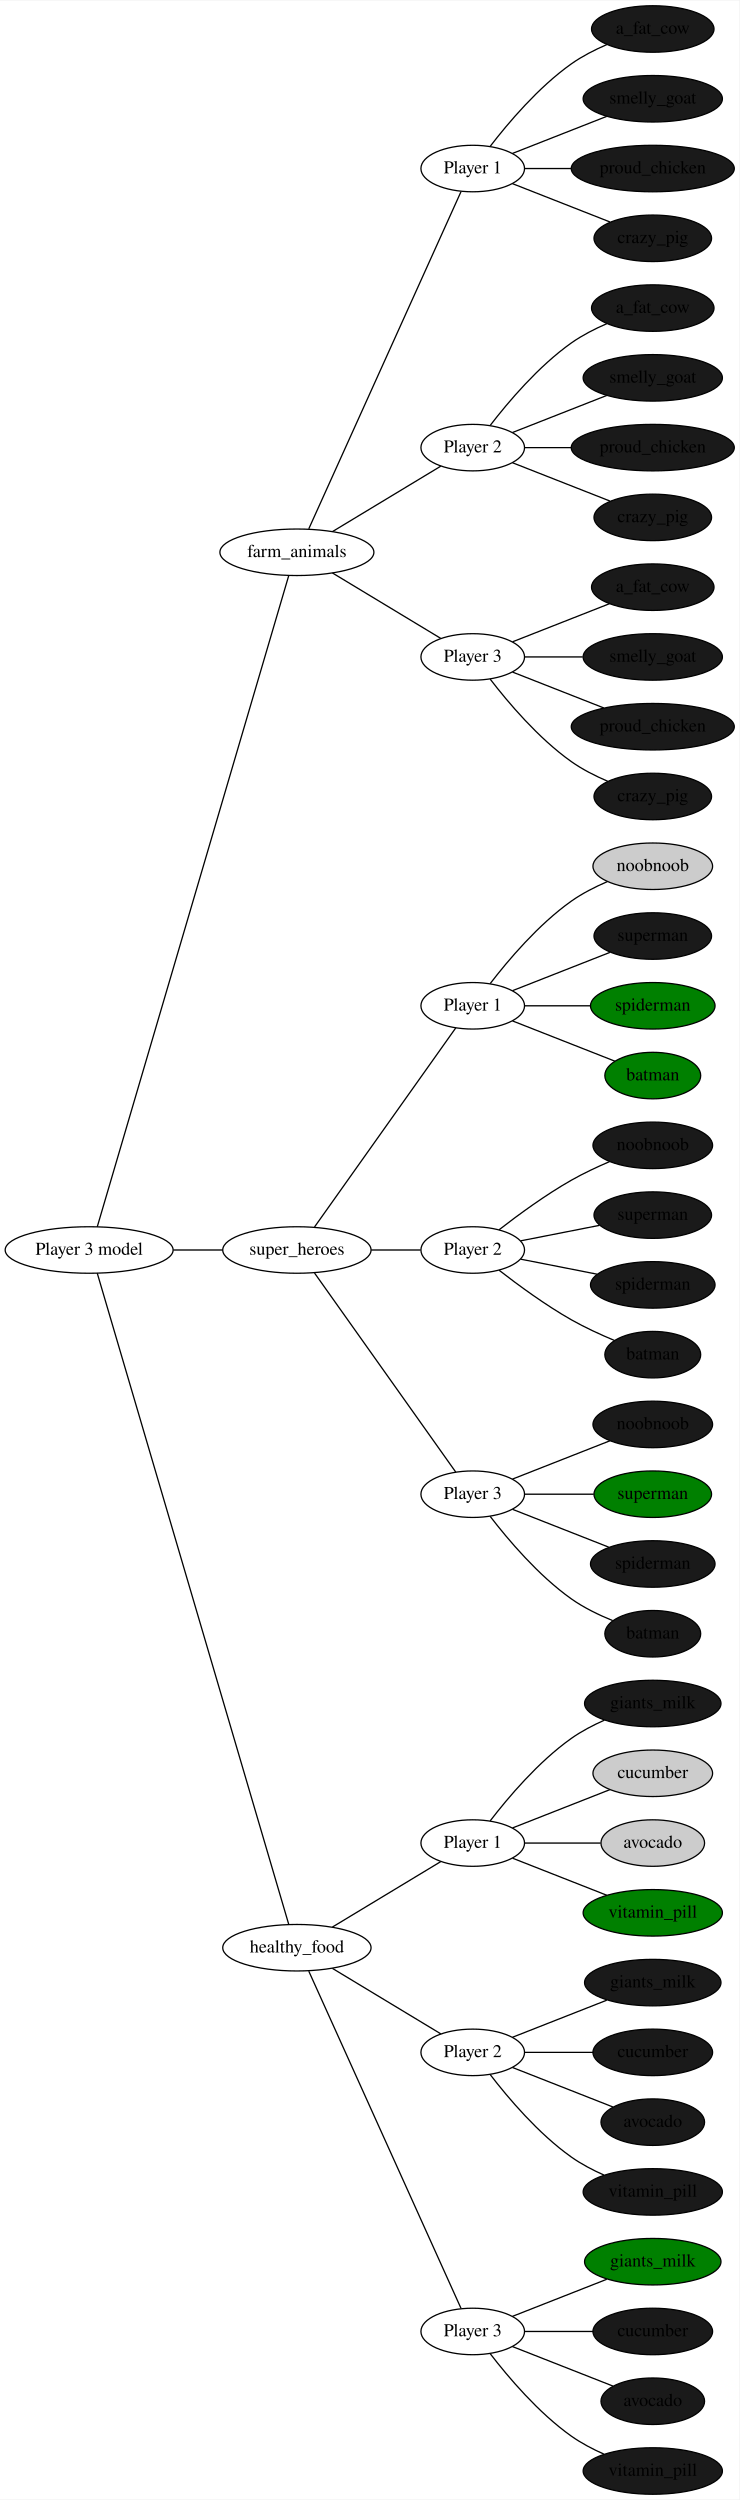
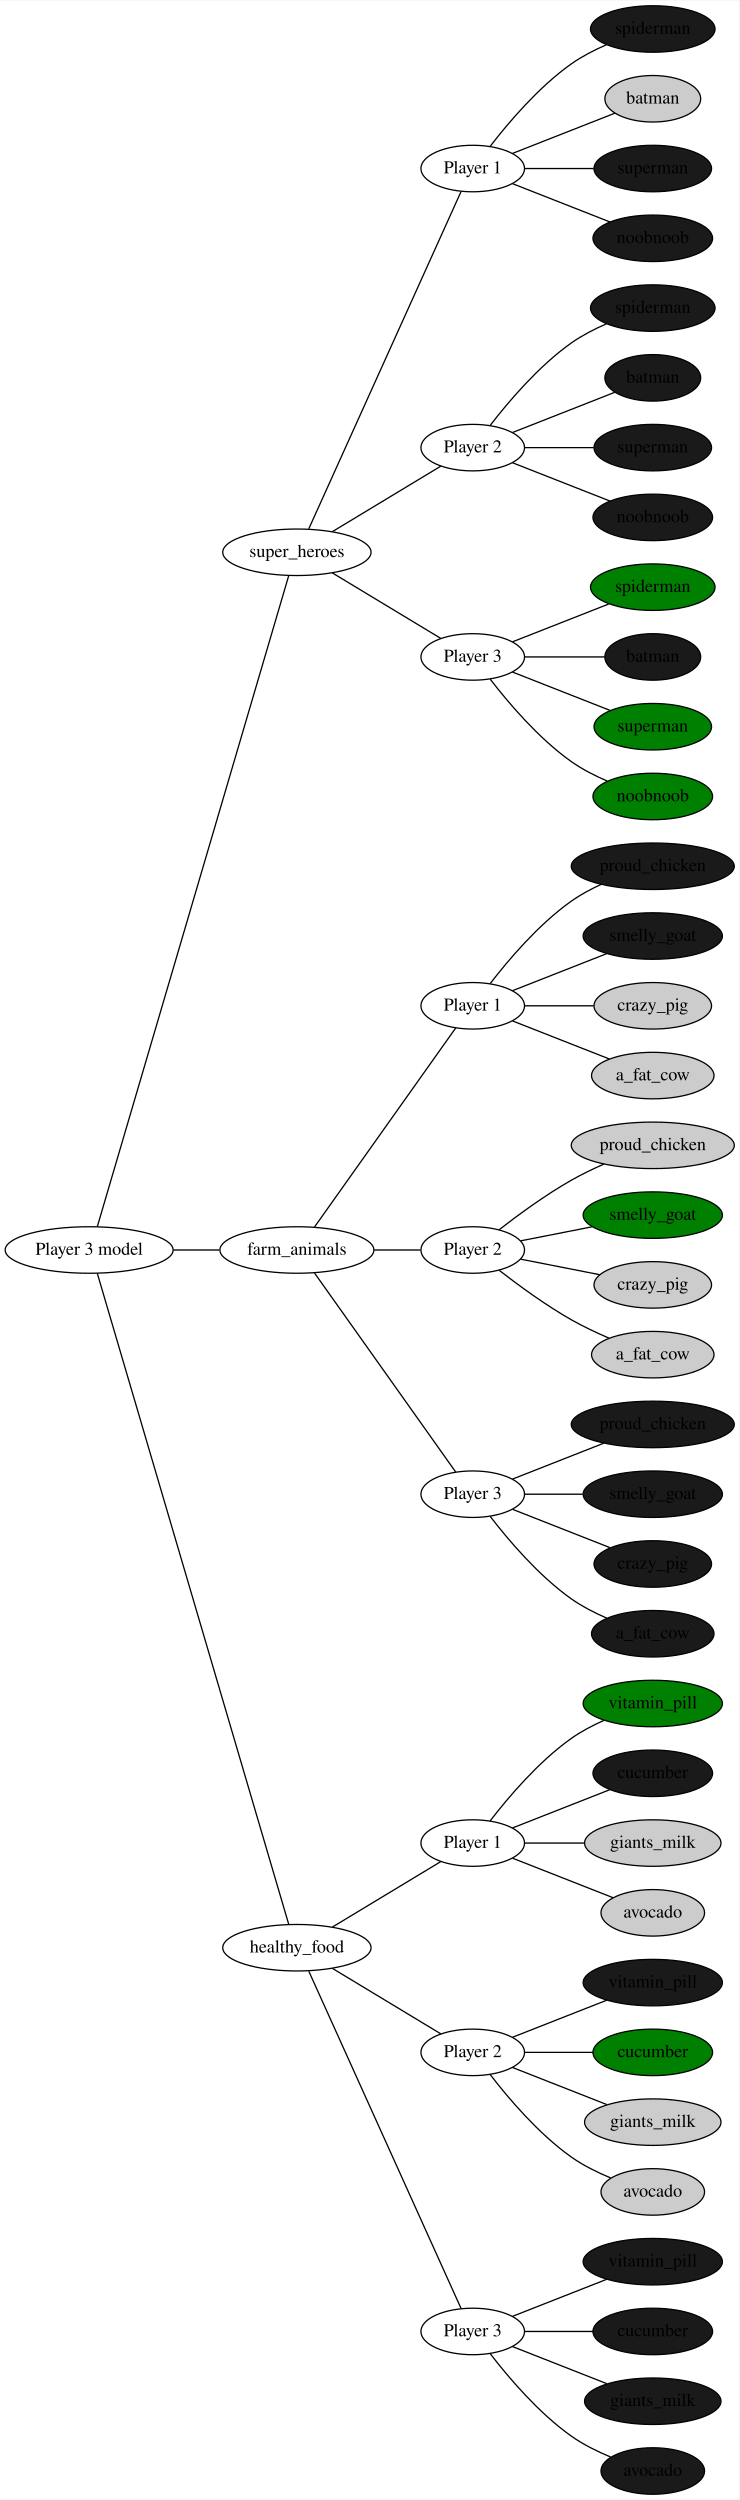
<svg xmlns="http://www.w3.org/2000/svg" width="572pt" height="1934pt" viewBox="0.00 0.00 572.26 1934.00">
  <g id="graph0" class="graph" transform="scale(1 1) rotate(0) translate(4 1930)">
    <polygon fill="white" stroke="none" points="-4,4 -4,-1930 568.26,-1930 568.26,4 -4,4" />
    <g id="node1" class="node">
      <ellipse fill="none" stroke="black" cx="64.994" cy="-963" rx="64.989" ry="18" />
      <text text-anchor="middle" x="64.994" y="-959.3" font-family="Times,serif" font-size="14.00">Player 3 model</text>
    </g>
    <g id="node2" class="node">
-       <ellipse fill="none" stroke="black" cx="225.783" cy="-1503" rx="59.59" ry="18" />
-       <text text-anchor="middle" x="225.783" y="-1499.3" font-family="Times,serif" font-size="14.00">farm_animals</text>
+       <ellipse fill="none" stroke="black" cx="225.783" cy="-1503" rx="57.391" ry="18" />
+       <text text-anchor="middle" x="225.783" y="-1499.3" font-family="Times,serif" font-size="14.00">super_heroes</text>
    </g>
    <g id="edge1" class="edge">
      <path fill="none" stroke="black" d="M71.277,-980.967C95.439,-1063.14 195.277,-1402.66 219.48,-1484.97" />
    </g>
    <g id="node6" class="node">
-       <ellipse fill="none" stroke="black" cx="225.783" cy="-963" rx="57.391" ry="18" />
-       <text text-anchor="middle" x="225.783" y="-959.3" font-family="Times,serif" font-size="14.00">super_heroes</text>
+       <ellipse fill="none" stroke="black" cx="225.783" cy="-963" rx="59.59" ry="18" />
+       <text text-anchor="middle" x="225.783" y="-959.3" font-family="Times,serif" font-size="14.00">farm_animals</text>
    </g>
    <g id="edge5" class="edge">
-       <path fill="none" stroke="black" d="M130.122,-963C142.775,-963 155.965,-963 168.342,-963" />
+       <path fill="none" stroke="black" d="M130.122,-963C141.914,-963 154.173,-963 165.805,-963" />
    </g>
    <g id="node10" class="node">
      <ellipse fill="none" stroke="black" cx="225.783" cy="-423" rx="57.391" ry="18" />
      <text text-anchor="middle" x="225.783" y="-419.3" font-family="Times,serif" font-size="14.00">healthy_food</text>
    </g>
    <g id="edge9" class="edge">
      <path fill="none" stroke="black" d="M71.277,-945.033C95.439,-862.864 195.277,-523.344 219.48,-441.034" />
    </g>
    <g id="node3" class="node">
      <ellipse fill="none" stroke="black" cx="361.874" cy="-1800" rx="40.094" ry="18" />
      <text text-anchor="middle" x="361.874" y="-1796.3" font-family="Times,serif" font-size="14.00">Player 1</text>
    </g>
    <g id="edge2" class="edge">
      <path fill="none" stroke="black" d="M234.969,-1521.13C258.965,-1574.28 328.937,-1729.26 352.795,-1782.11" />
    </g>
    <g id="node4" class="node">
      <ellipse fill="none" stroke="black" cx="361.874" cy="-1584" rx="40.094" ry="18" />
      <text text-anchor="middle" x="361.874" y="-1580.3" font-family="Times,serif" font-size="14.00">Player 2</text>
    </g>
    <g id="edge3" class="edge">
      <path fill="none" stroke="black" d="M253.275,-1519C277.699,-1533.76 313.624,-1555.46 337.133,-1569.66" />
    </g>
    <g id="node5" class="node">
      <ellipse fill="none" stroke="black" cx="361.874" cy="-1422" rx="40.094" ry="18" />
      <text text-anchor="middle" x="361.874" y="-1418.3" font-family="Times,serif" font-size="14.00">Player 3</text>
    </g>
    <g id="edge4" class="edge">
      <path fill="none" stroke="black" d="M253.275,-1487C277.699,-1472.24 313.624,-1450.54 337.133,-1436.34" />
    </g>
    <g id="node14" class="node">
-       <ellipse fill="#1a1a1a" stroke="black" cx="501.215" cy="-1908" rx="47.392" ry="18" />
-       <text text-anchor="middle" x="501.215" y="-1904.3" font-family="Times,serif" font-size="14.00">a_fat_cow</text>
+       <ellipse fill="#1a1a1a" stroke="black" cx="501.215" cy="-1908" rx="48.192" ry="18" />
+       <text text-anchor="middle" x="501.215" y="-1904.3" font-family="Times,serif" font-size="14.00">spiderman</text>
    </g>
    <g id="edge13" class="edge">
-       <path fill="none" stroke="black" d="M375.354,-1817.14C389.088,-1835.02 412.63,-1862.91 438.171,-1881 446.511,-1886.91 456.349,-1891.92 465.702,-1895.96" />
+       <path fill="none" stroke="black" d="M375.354,-1817.14C389.088,-1835.02 412.63,-1862.91 438.171,-1881 446.416,-1886.84 456.123,-1891.8 465.38,-1895.82" />
    </g>
    <g id="node15" class="node">
-       <ellipse fill="#1a1a1a" stroke="black" cx="501.215" cy="-1854" rx="53.891" ry="18" />
-       <text text-anchor="middle" x="501.215" y="-1850.3" font-family="Times,serif" font-size="14.00">smelly_goat</text>
+       <ellipse fill="#cccccc" stroke="black" cx="501.215" cy="-1854" rx="37.093" ry="18" />
+       <text text-anchor="middle" x="501.215" y="-1850.3" font-family="Times,serif" font-size="14.00">batman</text>
    </g>
    <g id="edge14" class="edge">
-       <path fill="none" stroke="black" d="M392.675,-1811.72C414.134,-1820.15 443.143,-1831.56 465.625,-1840.4" />
+       <path fill="none" stroke="black" d="M392.675,-1811.72C416.185,-1820.96 448.758,-1833.77 471.88,-1842.86" />
    </g>
    <g id="node16" class="node">
-       <ellipse fill="#1a1a1a" stroke="black" cx="501.215" cy="-1800" rx="63.089" ry="18" />
-       <text text-anchor="middle" x="501.215" y="-1796.3" font-family="Times,serif" font-size="14.00">proud_chicken</text>
+       <ellipse fill="#1a1a1a" stroke="black" cx="501.215" cy="-1800" rx="45.492" ry="18" />
+       <text text-anchor="middle" x="501.215" y="-1796.3" font-family="Times,serif" font-size="14.00">superman</text>
    </g>
    <g id="edge15" class="edge">
-       <path fill="none" stroke="black" d="M402.231,-1800C413.407,-1800 425.859,-1800 438.036,-1800" />
+       <path fill="none" stroke="black" d="M402.231,-1800C418.876,-1800 438.351,-1800 455.534,-1800" />
    </g>
    <g id="node17" class="node">
-       <ellipse fill="#1a1a1a" stroke="black" cx="501.215" cy="-1746" rx="45.492" ry="18" />
-       <text text-anchor="middle" x="501.215" y="-1742.3" font-family="Times,serif" font-size="14.00">crazy_pig</text>
+       <ellipse fill="#1a1a1a" stroke="black" cx="501.215" cy="-1746" rx="46.292" ry="18" />
+       <text text-anchor="middle" x="501.215" y="-1742.3" font-family="Times,serif" font-size="14.00">noobnoob</text>
    </g>
    <g id="edge16" class="edge">
      <path fill="none" stroke="black" d="M392.675,-1788.28C414.923,-1779.54 445.287,-1767.6 468.077,-1758.64" />
    </g>
    <g id="node18" class="node">
-       <ellipse fill="#1a1a1a" stroke="black" cx="501.215" cy="-1692" rx="47.392" ry="18" />
-       <text text-anchor="middle" x="501.215" y="-1688.3" font-family="Times,serif" font-size="14.00">a_fat_cow</text>
+       <ellipse fill="#1a1a1a" stroke="black" cx="501.215" cy="-1692" rx="48.192" ry="18" />
+       <text text-anchor="middle" x="501.215" y="-1688.3" font-family="Times,serif" font-size="14.00">spiderman</text>
    </g>
    <g id="edge17" class="edge">
-       <path fill="none" stroke="black" d="M375.354,-1601.14C389.088,-1619.02 412.63,-1646.91 438.171,-1665 446.511,-1670.91 456.349,-1675.92 465.702,-1679.96" />
+       <path fill="none" stroke="black" d="M375.354,-1601.14C389.088,-1619.02 412.63,-1646.91 438.171,-1665 446.416,-1670.84 456.123,-1675.8 465.38,-1679.82" />
    </g>
    <g id="node19" class="node">
-       <ellipse fill="#1a1a1a" stroke="black" cx="501.215" cy="-1638" rx="53.891" ry="18" />
-       <text text-anchor="middle" x="501.215" y="-1634.3" font-family="Times,serif" font-size="14.00">smelly_goat</text>
+       <ellipse fill="#1a1a1a" stroke="black" cx="501.215" cy="-1638" rx="37.093" ry="18" />
+       <text text-anchor="middle" x="501.215" y="-1634.3" font-family="Times,serif" font-size="14.00">batman</text>
    </g>
    <g id="edge18" class="edge">
-       <path fill="none" stroke="black" d="M392.675,-1595.72C414.134,-1604.15 443.143,-1615.56 465.625,-1624.4" />
+       <path fill="none" stroke="black" d="M392.675,-1595.72C416.185,-1604.96 448.758,-1617.77 471.88,-1626.86" />
    </g>
    <g id="node20" class="node">
-       <ellipse fill="#1a1a1a" stroke="black" cx="501.215" cy="-1584" rx="63.089" ry="18" />
-       <text text-anchor="middle" x="501.215" y="-1580.3" font-family="Times,serif" font-size="14.00">proud_chicken</text>
+       <ellipse fill="#1a1a1a" stroke="black" cx="501.215" cy="-1584" rx="45.492" ry="18" />
+       <text text-anchor="middle" x="501.215" y="-1580.3" font-family="Times,serif" font-size="14.00">superman</text>
    </g>
    <g id="edge19" class="edge">
-       <path fill="none" stroke="black" d="M402.231,-1584C413.407,-1584 425.859,-1584 438.036,-1584" />
+       <path fill="none" stroke="black" d="M402.231,-1584C418.876,-1584 438.351,-1584 455.534,-1584" />
    </g>
    <g id="node21" class="node">
-       <ellipse fill="#1a1a1a" stroke="black" cx="501.215" cy="-1530" rx="45.492" ry="18" />
-       <text text-anchor="middle" x="501.215" y="-1526.3" font-family="Times,serif" font-size="14.00">crazy_pig</text>
+       <ellipse fill="#1a1a1a" stroke="black" cx="501.215" cy="-1530" rx="46.292" ry="18" />
+       <text text-anchor="middle" x="501.215" y="-1526.3" font-family="Times,serif" font-size="14.00">noobnoob</text>
    </g>
    <g id="edge20" class="edge">
      <path fill="none" stroke="black" d="M392.675,-1572.28C414.923,-1563.54 445.287,-1551.6 468.077,-1542.64" />
    </g>
    <g id="node22" class="node">
-       <ellipse fill="#1a1a1a" stroke="black" cx="501.215" cy="-1476" rx="47.392" ry="18" />
-       <text text-anchor="middle" x="501.215" y="-1472.3" font-family="Times,serif" font-size="14.00">a_fat_cow</text>
+       <ellipse fill="green" stroke="black" cx="501.215" cy="-1476" rx="48.192" ry="18" />
+       <text text-anchor="middle" x="501.215" y="-1472.3" font-family="Times,serif" font-size="14.00">spiderman</text>
    </g>
    <g id="edge21" class="edge">
-       <path fill="none" stroke="black" d="M392.675,-1433.72C414.765,-1442.4 444.856,-1454.23 467.591,-1463.17" />
+       <path fill="none" stroke="black" d="M392.675,-1433.72C414.607,-1442.34 444.427,-1454.07 467.103,-1462.98" />
    </g>
    <g id="node23" class="node">
-       <ellipse fill="#1a1a1a" stroke="black" cx="501.215" cy="-1422" rx="53.891" ry="18" />
-       <text text-anchor="middle" x="501.215" y="-1418.3" font-family="Times,serif" font-size="14.00">smelly_goat</text>
+       <ellipse fill="#1a1a1a" stroke="black" cx="501.215" cy="-1422" rx="37.093" ry="18" />
+       <text text-anchor="middle" x="501.215" y="-1418.3" font-family="Times,serif" font-size="14.00">batman</text>
    </g>
    <g id="edge22" class="edge">
-       <path fill="none" stroke="black" d="M402.231,-1422C416.181,-1422 432.119,-1422 447.03,-1422" />
+       <path fill="none" stroke="black" d="M402.231,-1422C421.73,-1422 445.111,-1422 464.143,-1422" />
    </g>
    <g id="node24" class="node">
-       <ellipse fill="#1a1a1a" stroke="black" cx="501.215" cy="-1368" rx="63.089" ry="18" />
-       <text text-anchor="middle" x="501.215" y="-1364.3" font-family="Times,serif" font-size="14.00">proud_chicken</text>
+       <ellipse fill="green" stroke="black" cx="501.215" cy="-1368" rx="45.492" ry="18" />
+       <text text-anchor="middle" x="501.215" y="-1364.3" font-family="Times,serif" font-size="14.00">superman</text>
    </g>
    <g id="edge23" class="edge">
-       <path fill="none" stroke="black" d="M392.675,-1410.28C413.424,-1402.12 441.232,-1391.19 463.372,-1382.49" />
+       <path fill="none" stroke="black" d="M392.675,-1410.28C414.923,-1401.54 445.287,-1389.6 468.077,-1380.64" />
    </g>
    <g id="node25" class="node">
-       <ellipse fill="#1a1a1a" stroke="black" cx="501.215" cy="-1314" rx="45.492" ry="18" />
-       <text text-anchor="middle" x="501.215" y="-1310.3" font-family="Times,serif" font-size="14.00">crazy_pig</text>
+       <ellipse fill="green" stroke="black" cx="501.215" cy="-1314" rx="46.292" ry="18" />
+       <text text-anchor="middle" x="501.215" y="-1310.3" font-family="Times,serif" font-size="14.00">noobnoob</text>
    </g>
    <g id="edge24" class="edge">
-       <path fill="none" stroke="black" d="M375.354,-1404.86C389.088,-1386.98 412.63,-1359.09 438.171,-1341 446.703,-1334.96 456.802,-1329.85 466.347,-1325.77" />
+       <path fill="none" stroke="black" d="M375.354,-1404.86C389.088,-1386.98 412.63,-1359.09 438.171,-1341 446.607,-1335.03 456.575,-1329.97 466.025,-1325.9" />
    </g>
    <g id="node7" class="node">
      <ellipse fill="none" stroke="black" cx="361.874" cy="-1152" rx="40.094" ry="18" />
      <text text-anchor="middle" x="361.874" y="-1148.3" font-family="Times,serif" font-size="14.00">Player 1</text>
    </g>
    <g id="edge6" class="edge">
      <path fill="none" stroke="black" d="M239.398,-980.781C265.15,-1017.08 323.469,-1099.28 348.777,-1134.95" />
    </g>
    <g id="node8" class="node">
      <ellipse fill="none" stroke="black" cx="361.874" cy="-963" rx="40.094" ry="18" />
      <text text-anchor="middle" x="361.874" y="-959.3" font-family="Times,serif" font-size="14.00">Player 2</text>
    </g>
    <g id="edge7" class="edge">
-       <path fill="none" stroke="black" d="M283.261,-963C296.145,-963 309.562,-963 321.546,-963" />
+       <path fill="none" stroke="black" d="M285.597,-963C297.701,-963 310.168,-963 321.388,-963" />
    </g>
    <g id="node9" class="node">
      <ellipse fill="none" stroke="black" cx="361.874" cy="-774" rx="40.094" ry="18" />
      <text text-anchor="middle" x="361.874" y="-770.3" font-family="Times,serif" font-size="14.00">Player 3</text>
    </g>
    <g id="edge8" class="edge">
      <path fill="none" stroke="black" d="M239.398,-945.219C265.15,-908.922 323.469,-826.723 348.777,-791.05" />
    </g>
    <g id="node26" class="node">
-       <ellipse fill="#cccccc" stroke="black" cx="501.215" cy="-1260" rx="46.292" ry="18" />
-       <text text-anchor="middle" x="501.215" y="-1256.3" font-family="Times,serif" font-size="14.00">noobnoob</text>
+       <ellipse fill="#1a1a1a" stroke="black" cx="501.215" cy="-1260" rx="63.089" ry="18" />
+       <text text-anchor="middle" x="501.215" y="-1256.3" font-family="Times,serif" font-size="14.00">proud_chicken</text>
    </g>
    <g id="edge25" class="edge">
-       <path fill="none" stroke="black" d="M375.354,-1169.14C389.088,-1187.02 412.63,-1214.91 438.171,-1233 446.607,-1238.97 456.575,-1244.03 466.025,-1248.1" />
+       <path fill="none" stroke="black" d="M375.354,-1169.14C389.088,-1187.02 412.63,-1214.91 438.171,-1233 445.169,-1237.96 453.221,-1242.28 461.157,-1245.93" />
    </g>
    <g id="node27" class="node">
-       <ellipse fill="#1a1a1a" stroke="black" cx="501.215" cy="-1206" rx="45.492" ry="18" />
-       <text text-anchor="middle" x="501.215" y="-1202.3" font-family="Times,serif" font-size="14.00">superman</text>
+       <ellipse fill="#1a1a1a" stroke="black" cx="501.215" cy="-1206" rx="53.891" ry="18" />
+       <text text-anchor="middle" x="501.215" y="-1202.3" font-family="Times,serif" font-size="14.00">smelly_goat</text>
    </g>
    <g id="edge26" class="edge">
-       <path fill="none" stroke="black" d="M392.675,-1163.72C414.923,-1172.46 445.287,-1184.4 468.077,-1193.36" />
+       <path fill="none" stroke="black" d="M392.675,-1163.72C414.134,-1172.15 443.143,-1183.56 465.625,-1192.4" />
    </g>
    <g id="node28" class="node">
-       <ellipse fill="green" stroke="black" cx="501.215" cy="-1152" rx="48.192" ry="18" />
-       <text text-anchor="middle" x="501.215" y="-1148.3" font-family="Times,serif" font-size="14.00">spiderman</text>
+       <ellipse fill="#cccccc" stroke="black" cx="501.215" cy="-1152" rx="45.492" ry="18" />
+       <text text-anchor="middle" x="501.215" y="-1148.3" font-family="Times,serif" font-size="14.00">crazy_pig</text>
    </g>
    <g id="edge27" class="edge">
-       <path fill="none" stroke="black" d="M402.231,-1152C418.084,-1152 436.503,-1152 453.064,-1152" />
+       <path fill="none" stroke="black" d="M402.231,-1152C418.876,-1152 438.351,-1152 455.534,-1152" />
    </g>
    <g id="node29" class="node">
-       <ellipse fill="green" stroke="black" cx="501.215" cy="-1098" rx="37.093" ry="18" />
-       <text text-anchor="middle" x="501.215" y="-1094.3" font-family="Times,serif" font-size="14.00">batman</text>
+       <ellipse fill="#cccccc" stroke="black" cx="501.215" cy="-1098" rx="47.392" ry="18" />
+       <text text-anchor="middle" x="501.215" y="-1094.3" font-family="Times,serif" font-size="14.00">a_fat_cow</text>
    </g>
    <g id="edge28" class="edge">
-       <path fill="none" stroke="black" d="M392.675,-1140.28C416.185,-1131.04 448.758,-1118.23 471.88,-1109.14" />
+       <path fill="none" stroke="black" d="M392.675,-1140.28C414.765,-1131.6 444.856,-1119.77 467.591,-1110.83" />
    </g>
    <g id="node30" class="node">
-       <ellipse fill="#1a1a1a" stroke="black" cx="501.215" cy="-1044" rx="46.292" ry="18" />
-       <text text-anchor="middle" x="501.215" y="-1040.3" font-family="Times,serif" font-size="14.00">noobnoob</text>
+       <ellipse fill="#cccccc" stroke="black" cx="501.215" cy="-1044" rx="63.089" ry="18" />
+       <text text-anchor="middle" x="501.215" y="-1040.3" font-family="Times,serif" font-size="14.00">proud_chicken</text>
    </g>
    <g id="edge29" class="edge">
-       <path fill="none" stroke="black" d="M382.242,-978.638C397.015,-990.125 418.166,-1005.64 438.171,-1017 447.467,-1022.28 457.994,-1027.21 467.703,-1031.39" />
+       <path fill="none" stroke="black" d="M382.242,-978.638C397.015,-990.125 418.166,-1005.64 438.171,-1017 446.139,-1021.52 455.012,-1025.8 463.498,-1029.55" />
    </g>
    <g id="node31" class="node">
-       <ellipse fill="#1a1a1a" stroke="black" cx="501.215" cy="-990" rx="45.492" ry="18" />
-       <text text-anchor="middle" x="501.215" y="-986.3" font-family="Times,serif" font-size="14.00">superman</text>
+       <ellipse fill="green" stroke="black" cx="501.215" cy="-990" rx="53.891" ry="18" />
+       <text text-anchor="middle" x="501.215" y="-986.3" font-family="Times,serif" font-size="14.00">smelly_goat</text>
    </g>
    <g id="edge30" class="edge">
-       <path fill="none" stroke="black" d="M398.959,-970.094C417.715,-973.781 440.694,-978.299 460.017,-982.097" />
+       <path fill="none" stroke="black" d="M398.959,-970.094C415.887,-973.422 436.255,-977.426 454.271,-980.968" />
    </g>
    <g id="node32" class="node">
-       <ellipse fill="#1a1a1a" stroke="black" cx="501.215" cy="-936" rx="48.192" ry="18" />
-       <text text-anchor="middle" x="501.215" y="-932.3" font-family="Times,serif" font-size="14.00">spiderman</text>
+       <ellipse fill="#cccccc" stroke="black" cx="501.215" cy="-936" rx="45.492" ry="18" />
+       <text text-anchor="middle" x="501.215" y="-932.3" font-family="Times,serif" font-size="14.00">crazy_pig</text>
    </g>
    <g id="edge31" class="edge">
-       <path fill="none" stroke="black" d="M398.959,-955.906C417.079,-952.344 439.141,-948.007 458.04,-944.291" />
+       <path fill="none" stroke="black" d="M398.959,-955.906C417.715,-952.219 440.694,-947.701 460.017,-943.903" />
    </g>
    <g id="node33" class="node">
-       <ellipse fill="#1a1a1a" stroke="black" cx="501.215" cy="-882" rx="37.093" ry="18" />
-       <text text-anchor="middle" x="501.215" y="-878.3" font-family="Times,serif" font-size="14.00">batman</text>
+       <ellipse fill="#cccccc" stroke="black" cx="501.215" cy="-882" rx="47.392" ry="18" />
+       <text text-anchor="middle" x="501.215" y="-878.3" font-family="Times,serif" font-size="14.00">a_fat_cow</text>
    </g>
    <g id="edge32" class="edge">
-       <path fill="none" stroke="black" d="M382.242,-947.362C397.015,-935.875 418.166,-920.356 438.171,-909 448.693,-903.027 460.792,-897.489 471.496,-893.004" />
+       <path fill="none" stroke="black" d="M382.242,-947.362C397.015,-935.875 418.166,-920.356 438.171,-909 447.365,-903.781 457.763,-898.894 467.382,-894.751" />
    </g>
    <g id="node34" class="node">
-       <ellipse fill="#1a1a1a" stroke="black" cx="501.215" cy="-828" rx="46.292" ry="18" />
-       <text text-anchor="middle" x="501.215" y="-824.3" font-family="Times,serif" font-size="14.00">noobnoob</text>
+       <ellipse fill="#1a1a1a" stroke="black" cx="501.215" cy="-828" rx="63.089" ry="18" />
+       <text text-anchor="middle" x="501.215" y="-824.3" font-family="Times,serif" font-size="14.00">proud_chicken</text>
    </g>
    <g id="edge33" class="edge">
-       <path fill="none" stroke="black" d="M392.675,-785.717C414.923,-794.465 445.287,-806.403 468.077,-815.364" />
+       <path fill="none" stroke="black" d="M392.675,-785.717C413.424,-793.875 441.232,-804.809 463.372,-813.514" />
    </g>
    <g id="node35" class="node">
-       <ellipse fill="green" stroke="black" cx="501.215" cy="-774" rx="45.492" ry="18" />
-       <text text-anchor="middle" x="501.215" y="-770.3" font-family="Times,serif" font-size="14.00">superman</text>
+       <ellipse fill="#1a1a1a" stroke="black" cx="501.215" cy="-774" rx="53.891" ry="18" />
+       <text text-anchor="middle" x="501.215" y="-770.3" font-family="Times,serif" font-size="14.00">smelly_goat</text>
    </g>
    <g id="edge34" class="edge">
-       <path fill="none" stroke="black" d="M402.231,-774C418.876,-774 438.351,-774 455.534,-774" />
+       <path fill="none" stroke="black" d="M402.231,-774C416.181,-774 432.119,-774 447.03,-774" />
    </g>
    <g id="node36" class="node">
-       <ellipse fill="#1a1a1a" stroke="black" cx="501.215" cy="-720" rx="48.192" ry="18" />
-       <text text-anchor="middle" x="501.215" y="-716.3" font-family="Times,serif" font-size="14.00">spiderman</text>
+       <ellipse fill="#1a1a1a" stroke="black" cx="501.215" cy="-720" rx="45.492" ry="18" />
+       <text text-anchor="middle" x="501.215" y="-716.3" font-family="Times,serif" font-size="14.00">crazy_pig</text>
    </g>
    <g id="edge35" class="edge">
-       <path fill="none" stroke="black" d="M392.675,-762.283C414.607,-753.659 444.427,-741.935 467.103,-733.019" />
+       <path fill="none" stroke="black" d="M392.675,-762.283C414.923,-753.535 445.287,-741.597 468.077,-732.636" />
    </g>
    <g id="node37" class="node">
-       <ellipse fill="#1a1a1a" stroke="black" cx="501.215" cy="-666" rx="37.093" ry="18" />
-       <text text-anchor="middle" x="501.215" y="-662.3" font-family="Times,serif" font-size="14.00">batman</text>
+       <ellipse fill="#1a1a1a" stroke="black" cx="501.215" cy="-666" rx="47.392" ry="18" />
+       <text text-anchor="middle" x="501.215" y="-662.3" font-family="Times,serif" font-size="14.00">a_fat_cow</text>
    </g>
    <g id="edge36" class="edge">
-       <path fill="none" stroke="black" d="M375.354,-756.858C389.088,-738.979 412.63,-711.086 438.171,-693 447.854,-686.143 459.554,-680.494 470.172,-676.167" />
+       <path fill="none" stroke="black" d="M375.354,-756.858C389.088,-738.979 412.63,-711.086 438.171,-693 446.511,-687.094 456.349,-682.083 465.702,-678.042" />
    </g>
    <g id="node11" class="node">
      <ellipse fill="none" stroke="black" cx="361.874" cy="-504" rx="40.094" ry="18" />
      <text text-anchor="middle" x="361.874" y="-500.3" font-family="Times,serif" font-size="14.00">Player 1</text>
    </g>
    <g id="edge10" class="edge">
      <path fill="none" stroke="black" d="M253.275,-439.003C277.699,-453.757 313.624,-475.458 337.133,-489.659" />
    </g>
    <g id="node12" class="node">
      <ellipse fill="none" stroke="black" cx="361.874" cy="-342" rx="40.094" ry="18" />
      <text text-anchor="middle" x="361.874" y="-338.3" font-family="Times,serif" font-size="14.00">Player 2</text>
    </g>
    <g id="edge11" class="edge">
      <path fill="none" stroke="black" d="M253.275,-406.997C277.699,-392.243 313.624,-370.542 337.133,-356.341" />
    </g>
    <g id="node13" class="node">
      <ellipse fill="none" stroke="black" cx="361.874" cy="-126" rx="40.094" ry="18" />
      <text text-anchor="middle" x="361.874" y="-122.3" font-family="Times,serif" font-size="14.00">Player 3</text>
    </g>
    <g id="edge12" class="edge">
      <path fill="none" stroke="black" d="M234.969,-404.868C258.965,-351.72 328.937,-196.738 352.795,-143.894" />
    </g>
    <g id="node38" class="node">
-       <ellipse fill="#1a1a1a" stroke="black" cx="501.215" cy="-612" rx="52.791" ry="18" />
-       <text text-anchor="middle" x="501.215" y="-608.3" font-family="Times,serif" font-size="14.00">giants_milk</text>
+       <ellipse fill="green" stroke="black" cx="501.215" cy="-612" rx="53.891" ry="18" />
+       <text text-anchor="middle" x="501.215" y="-608.3" font-family="Times,serif" font-size="14.00">vitamin_pill</text>
    </g>
    <g id="edge37" class="edge">
-       <path fill="none" stroke="black" d="M375.354,-521.142C389.088,-539.021 412.63,-566.914 438.171,-585 445.936,-590.499 454.999,-595.221 463.761,-599.108" />
+       <path fill="none" stroke="black" d="M375.354,-521.142C389.088,-539.021 412.63,-566.914 438.171,-585 445.84,-590.431 454.775,-595.105 463.436,-598.963" />
    </g>
    <g id="node39" class="node">
-       <ellipse fill="#cccccc" stroke="black" cx="501.215" cy="-558" rx="46.292" ry="18" />
+       <ellipse fill="#1a1a1a" stroke="black" cx="501.215" cy="-558" rx="46.292" ry="18" />
      <text text-anchor="middle" x="501.215" y="-554.3" font-family="Times,serif" font-size="14.00">cucumber</text>
    </g>
    <g id="edge38" class="edge">
      <path fill="none" stroke="black" d="M392.675,-515.717C414.923,-524.465 445.287,-536.403 468.077,-545.364" />
    </g>
    <g id="node40" class="node">
-       <ellipse fill="#cccccc" stroke="black" cx="501.215" cy="-504" rx="40.094" ry="18" />
-       <text text-anchor="middle" x="501.215" y="-500.3" font-family="Times,serif" font-size="14.00">avocado</text>
+       <ellipse fill="#cccccc" stroke="black" cx="501.215" cy="-504" rx="52.791" ry="18" />
+       <text text-anchor="middle" x="501.215" y="-500.3" font-family="Times,serif" font-size="14.00">giants_milk</text>
    </g>
    <g id="edge39" class="edge">
-       <path fill="none" stroke="black" d="M402.231,-504C420.62,-504 442.463,-504 460.853,-504" />
+       <path fill="none" stroke="black" d="M402.231,-504C416.657,-504 433.208,-504 448.551,-504" />
    </g>
    <g id="node41" class="node">
-       <ellipse fill="green" stroke="black" cx="501.215" cy="-450" rx="53.891" ry="18" />
-       <text text-anchor="middle" x="501.215" y="-446.3" font-family="Times,serif" font-size="14.00">vitamin_pill</text>
+       <ellipse fill="#cccccc" stroke="black" cx="501.215" cy="-450" rx="40.094" ry="18" />
+       <text text-anchor="middle" x="501.215" y="-446.3" font-family="Times,serif" font-size="14.00">avocado</text>
    </g>
    <g id="edge40" class="edge">
-       <path fill="none" stroke="black" d="M392.675,-492.283C414.134,-483.846 443.143,-472.44 465.625,-463.6" />
+       <path fill="none" stroke="black" d="M392.675,-492.283C415.712,-483.225 447.45,-470.746 470.472,-461.694" />
    </g>
    <g id="node42" class="node">
-       <ellipse fill="#1a1a1a" stroke="black" cx="501.215" cy="-396" rx="52.791" ry="18" />
-       <text text-anchor="middle" x="501.215" y="-392.3" font-family="Times,serif" font-size="14.00">giants_milk</text>
+       <ellipse fill="#1a1a1a" stroke="black" cx="501.215" cy="-396" rx="53.891" ry="18" />
+       <text text-anchor="middle" x="501.215" y="-392.3" font-family="Times,serif" font-size="14.00">vitamin_pill</text>
    </g>
    <g id="edge41" class="edge">
      <path fill="none" stroke="black" d="M392.675,-353.717C414.134,-362.154 443.143,-373.56 465.625,-382.4" />
    </g>
    <g id="node43" class="node">
-       <ellipse fill="#1a1a1a" stroke="black" cx="501.215" cy="-342" rx="46.292" ry="18" />
+       <ellipse fill="green" stroke="black" cx="501.215" cy="-342" rx="46.292" ry="18" />
      <text text-anchor="middle" x="501.215" y="-338.3" font-family="Times,serif" font-size="14.00">cucumber</text>
    </g>
    <g id="edge42" class="edge">
      <path fill="none" stroke="black" d="M402.231,-342C418.718,-342 437.98,-342 455.042,-342" />
    </g>
    <g id="node44" class="node">
-       <ellipse fill="#1a1a1a" stroke="black" cx="501.215" cy="-288" rx="40.094" ry="18" />
-       <text text-anchor="middle" x="501.215" y="-284.3" font-family="Times,serif" font-size="14.00">avocado</text>
+       <ellipse fill="#cccccc" stroke="black" cx="501.215" cy="-288" rx="52.791" ry="18" />
+       <text text-anchor="middle" x="501.215" y="-284.3" font-family="Times,serif" font-size="14.00">giants_milk</text>
    </g>
    <g id="edge43" class="edge">
-       <path fill="none" stroke="black" d="M392.675,-330.283C415.712,-321.225 447.45,-308.746 470.472,-299.694" />
+       <path fill="none" stroke="black" d="M392.675,-330.283C414.134,-321.846 443.143,-310.44 465.625,-301.6" />
    </g>
    <g id="node45" class="node">
-       <ellipse fill="#1a1a1a" stroke="black" cx="501.215" cy="-234" rx="53.891" ry="18" />
-       <text text-anchor="middle" x="501.215" y="-230.3" font-family="Times,serif" font-size="14.00">vitamin_pill</text>
+       <ellipse fill="#cccccc" stroke="black" cx="501.215" cy="-234" rx="40.094" ry="18" />
+       <text text-anchor="middle" x="501.215" y="-230.3" font-family="Times,serif" font-size="14.00">avocado</text>
    </g>
    <g id="edge44" class="edge">
-       <path fill="none" stroke="black" d="M375.354,-324.858C389.088,-306.979 412.63,-279.086 438.171,-261 445.84,-255.569 454.775,-250.895 463.436,-247.037" />
+       <path fill="none" stroke="black" d="M375.354,-324.858C389.088,-306.979 412.63,-279.086 438.171,-261 447.374,-254.483 458.4,-249.056 468.587,-244.82" />
    </g>
    <g id="node46" class="node">
-       <ellipse fill="green" stroke="black" cx="501.215" cy="-180" rx="52.791" ry="18" />
-       <text text-anchor="middle" x="501.215" y="-176.3" font-family="Times,serif" font-size="14.00">giants_milk</text>
+       <ellipse fill="#1a1a1a" stroke="black" cx="501.215" cy="-180" rx="53.891" ry="18" />
+       <text text-anchor="middle" x="501.215" y="-176.3" font-family="Times,serif" font-size="14.00">vitamin_pill</text>
    </g>
    <g id="edge45" class="edge">
      <path fill="none" stroke="black" d="M392.675,-137.717C414.134,-146.154 443.143,-157.56 465.625,-166.4" />
    </g>
    <g id="node47" class="node">
      <ellipse fill="#1a1a1a" stroke="black" cx="501.215" cy="-126" rx="46.292" ry="18" />
      <text text-anchor="middle" x="501.215" y="-122.3" font-family="Times,serif" font-size="14.00">cucumber</text>
    </g>
    <g id="edge46" class="edge">
      <path fill="none" stroke="black" d="M402.231,-126C418.718,-126 437.98,-126 455.042,-126" />
    </g>
    <g id="node48" class="node">
-       <ellipse fill="#1a1a1a" stroke="black" cx="501.215" cy="-72" rx="40.094" ry="18" />
-       <text text-anchor="middle" x="501.215" y="-68.3" font-family="Times,serif" font-size="14.00">avocado</text>
+       <ellipse fill="#1a1a1a" stroke="black" cx="501.215" cy="-72" rx="52.791" ry="18" />
+       <text text-anchor="middle" x="501.215" y="-68.3" font-family="Times,serif" font-size="14.00">giants_milk</text>
    </g>
    <g id="edge47" class="edge">
-       <path fill="none" stroke="black" d="M392.675,-114.283C415.712,-105.225 447.45,-92.746 470.472,-83.694" />
+       <path fill="none" stroke="black" d="M392.675,-114.283C414.134,-105.846 443.143,-94.44 465.625,-85.6" />
    </g>
    <g id="node49" class="node">
-       <ellipse fill="#1a1a1a" stroke="black" cx="501.215" cy="-18" rx="53.891" ry="18" />
-       <text text-anchor="middle" x="501.215" y="-14.3" font-family="Times,serif" font-size="14.00">vitamin_pill</text>
+       <ellipse fill="#1a1a1a" stroke="black" cx="501.215" cy="-18" rx="40.094" ry="18" />
+       <text text-anchor="middle" x="501.215" y="-14.3" font-family="Times,serif" font-size="14.00">avocado</text>
    </g>
    <g id="edge48" class="edge">
-       <path fill="none" stroke="black" d="M375.354,-108.858C389.088,-90.979 412.63,-63.086 438.171,-45 445.84,-39.569 454.775,-34.895 463.436,-31.037" />
+       <path fill="none" stroke="black" d="M375.354,-108.858C389.088,-90.979 412.63,-63.086 438.171,-45 447.374,-38.483 458.4,-33.056 468.587,-28.82" />
    </g>
  </g>
</svg>
